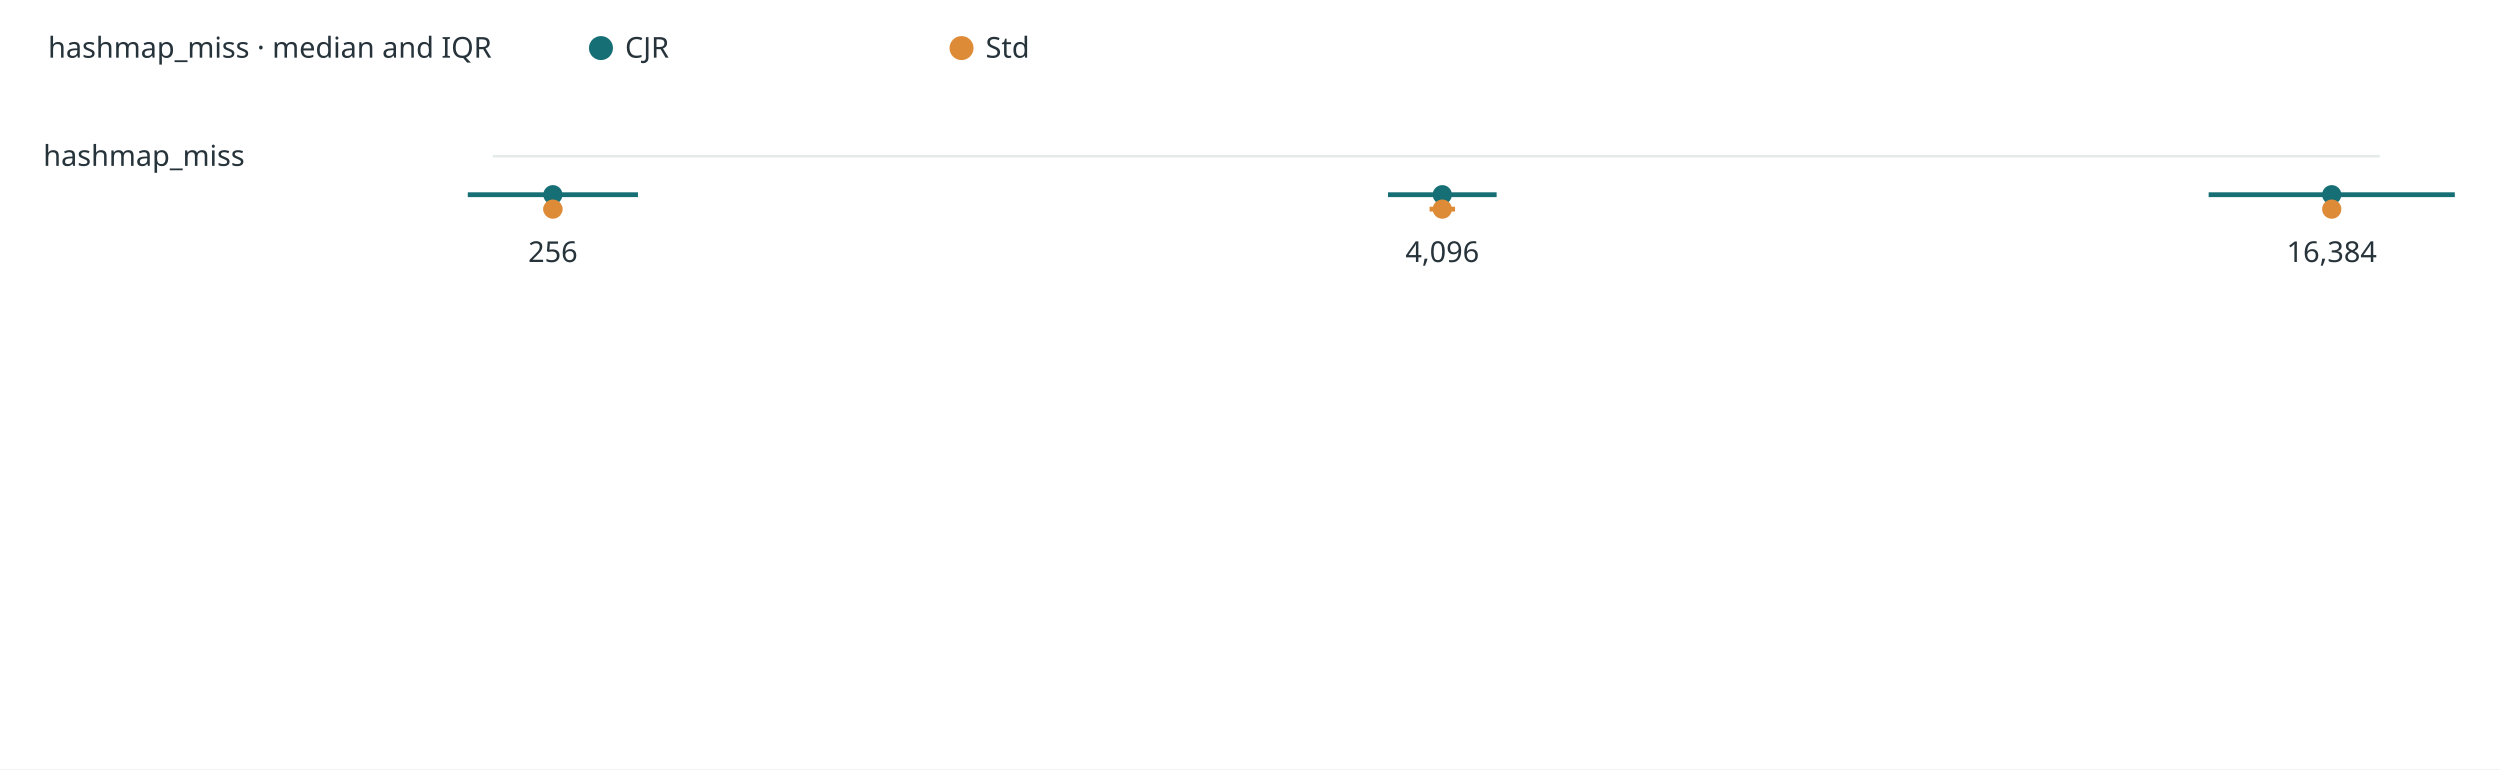
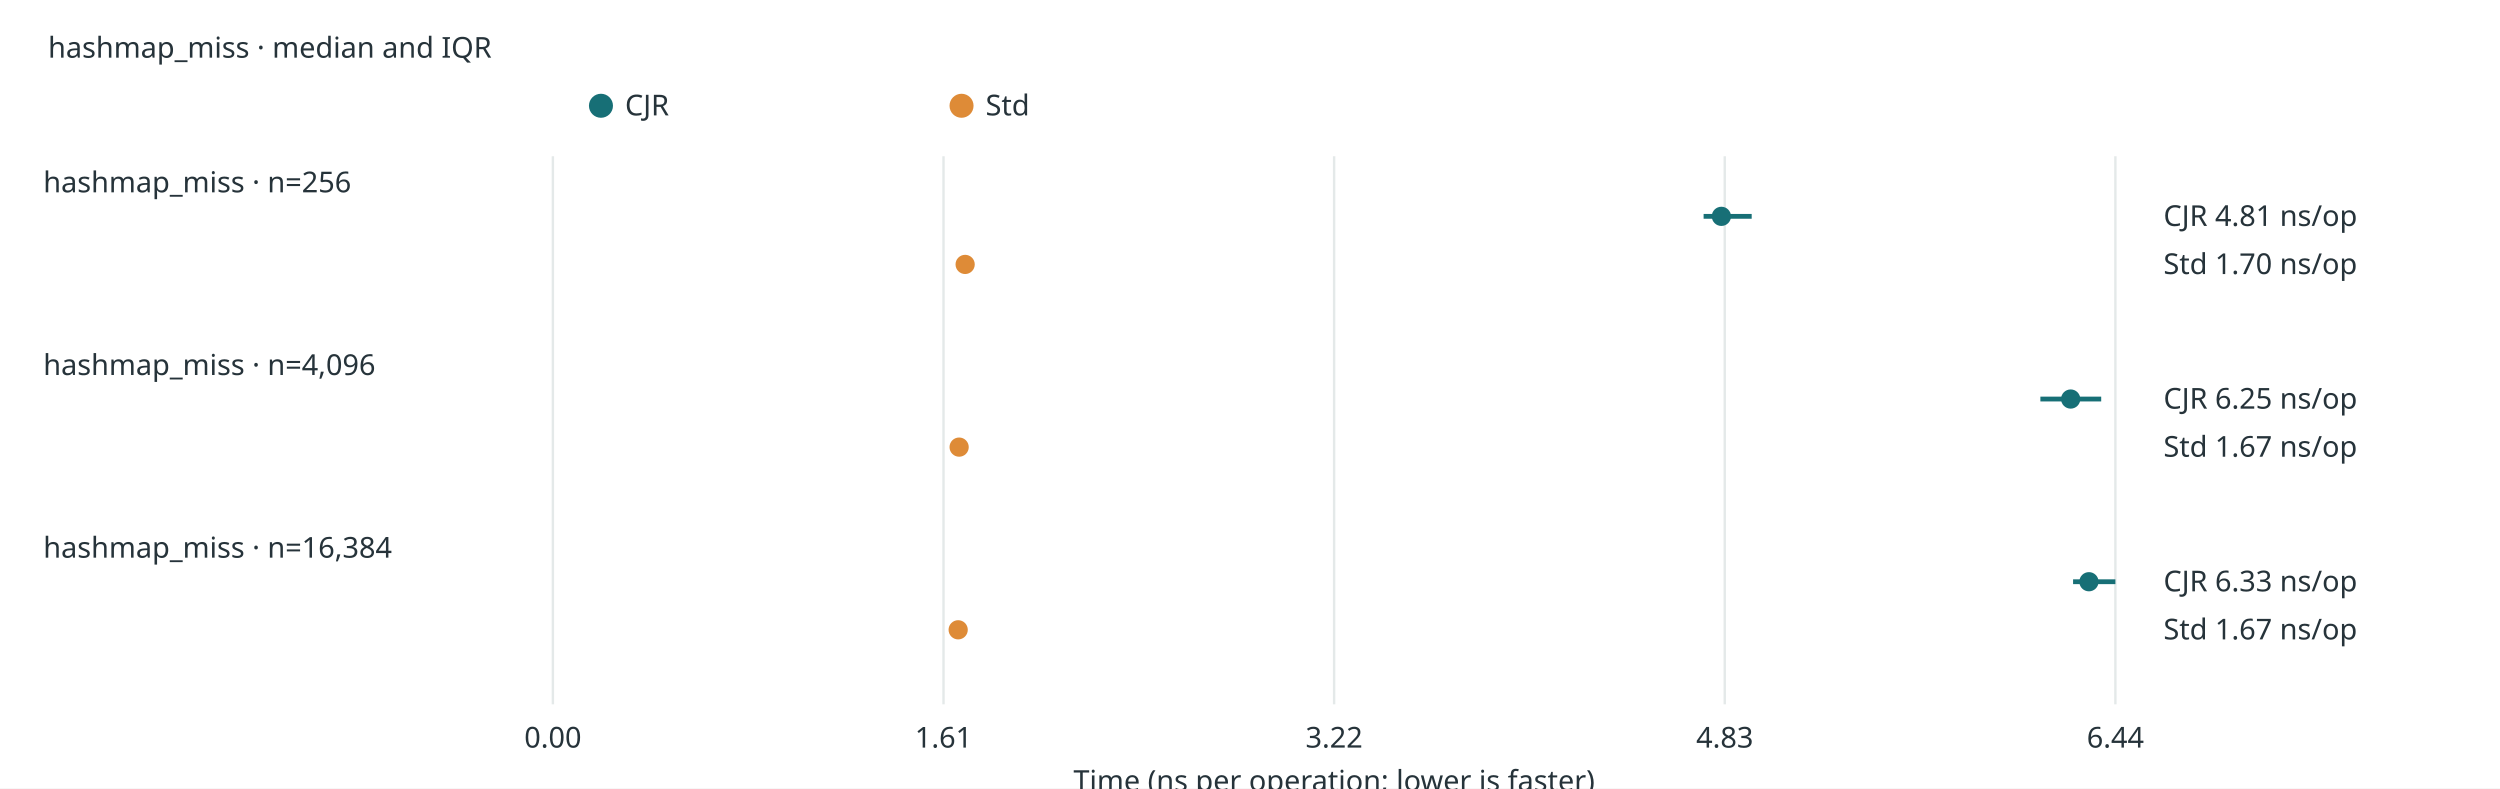
- <svg xmlns="http://www.w3.org/2000/svg" viewBox="0 0 1040 320" role="img">
+ <svg xmlns="http://www.w3.org/2000/svg" viewBox="0 0 1040 328" role="img">
  <style>text{font:12px system-ui;fill:#26333a}.axis{stroke:#9aa7aa}.grid{stroke:#e4e9e9}</style>
  <rect width="100%" height="100%" fill="white" />
  <text x="20" y="24" font-size="17">hashmap_miss · median and IQR</text>
-   <circle cx="250" cy="20" r="5" fill="#176f76" />
-   <text x="260" y="24">CJR</text>
-   <circle cx="400" cy="20" r="5" fill="#de8b37" />
-   <text x="410" y="24">Std</text>
-   <text x="18" y="69">hashmap_miss</text>
-   <path d="M 205 65 H 990" class="grid" />
-   <path d="M 918.8 81 H 1021.2" stroke="#176f76" stroke-width="2" />
-   <circle cx="970.0" cy="81" r="4" fill="#176f76" />
-   <path d="M 194.6 81 H 265.4" stroke="#176f76" stroke-width="2" />
-   <circle cx="230.0" cy="81" r="4" fill="#176f76" />
-   <path d="M 577.4 81 H 622.6" stroke="#176f76" stroke-width="2" />
-   <circle cx="600.0" cy="81" r="4" fill="#176f76" />
-   <path d="M 966.4 87 H 973.6" stroke="#de8b37" stroke-width="2" />
-   <circle cx="970.0" cy="87" r="4" fill="#de8b37" />
-   <path d="M 226.1 87 H 233.9" stroke="#de8b37" stroke-width="2" />
-   <circle cx="230.0" cy="87" r="4" fill="#de8b37" />
-   <path d="M 594.7 87 H 605.3" stroke="#de8b37" stroke-width="2" />
-   <circle cx="600.0" cy="87" r="4" fill="#de8b37" />
-   <text x="230.0" y="109" text-anchor="middle">256</text>
-   <text x="600.0" y="109" text-anchor="middle">4,096</text>
-   <text x="970.0" y="109" text-anchor="middle">16,384</text>
+   <circle cx="250" cy="44" r="5" fill="#176f76" />
+   <text x="260" y="48">CJR</text>
+   <circle cx="400" cy="44" r="5" fill="#de8b37" />
+   <text x="410" y="48">Std</text>
+   <path d="M 230.0 65 V 293" class="grid" />
+   <text x="230.0" y="311" text-anchor="middle">0.00</text>
+   <path d="M 392.5 65 V 293" class="grid" />
+   <text x="392.5" y="311" text-anchor="middle">1.61</text>
+   <path d="M 555.0 65 V 293" class="grid" />
+   <text x="555.0" y="311" text-anchor="middle">3.22</text>
+   <path d="M 717.5 65 V 293" class="grid" />
+   <text x="717.5" y="311" text-anchor="middle">4.83</text>
+   <path d="M 880.0 65 V 293" class="grid" />
+   <text x="880.0" y="311" text-anchor="middle">6.44</text>
+   <text x="555" y="329" text-anchor="middle">Time (ns per operation; lower is faster)</text>
+   <text x="18" y="80">hashmap_miss · n=256</text>
+   <g>
+     <path d="M 708.7 90 H 728.7" stroke="#176f76" stroke-width="2" />
+     <circle cx="716.1" cy="90" r="4" fill="#176f76" />
+     <text x="900" y="94">CJR 4.81 ns/op</text>
+   </g>
+   <g>
+     <path d="M 400.4 110 H 402.6" stroke="#de8b37" stroke-width="2" />
+     <circle cx="401.5" cy="110" r="4" fill="#de8b37" />
+     <text x="900" y="114">Std 1.70 ns/op</text>
+   </g>
+   <text x="18" y="156">hashmap_miss · n=4,096</text>
+   <g>
+     <path d="M 848.8 166 H 874.1" stroke="#176f76" stroke-width="2" />
+     <circle cx="861.4" cy="166" r="4" fill="#176f76" />
+     <text x="900" y="170">CJR 6.25 ns/op</text>
+   </g>
+   <g>
+     <path d="M 397.8 186 H 400.2" stroke="#de8b37" stroke-width="2" />
+     <circle cx="399.0" cy="186" r="4" fill="#de8b37" />
+     <text x="900" y="190">Std 1.67 ns/op</text>
+   </g>
+   <text x="18" y="232">hashmap_miss · n=16,384</text>
+   <g>
+     <path d="M 862.4 242 H 880.0" stroke="#176f76" stroke-width="2" />
+     <circle cx="869.0" cy="242" r="4" fill="#176f76" />
+     <text x="900" y="246">CJR 6.33 ns/op</text>
+   </g>
+   <g>
+     <path d="M 397.7 262 H 399.3" stroke="#de8b37" stroke-width="2" />
+     <circle cx="398.6" cy="262" r="4" fill="#de8b37" />
+     <text x="900" y="266">Std 1.67 ns/op</text>
+   </g>
</svg>
